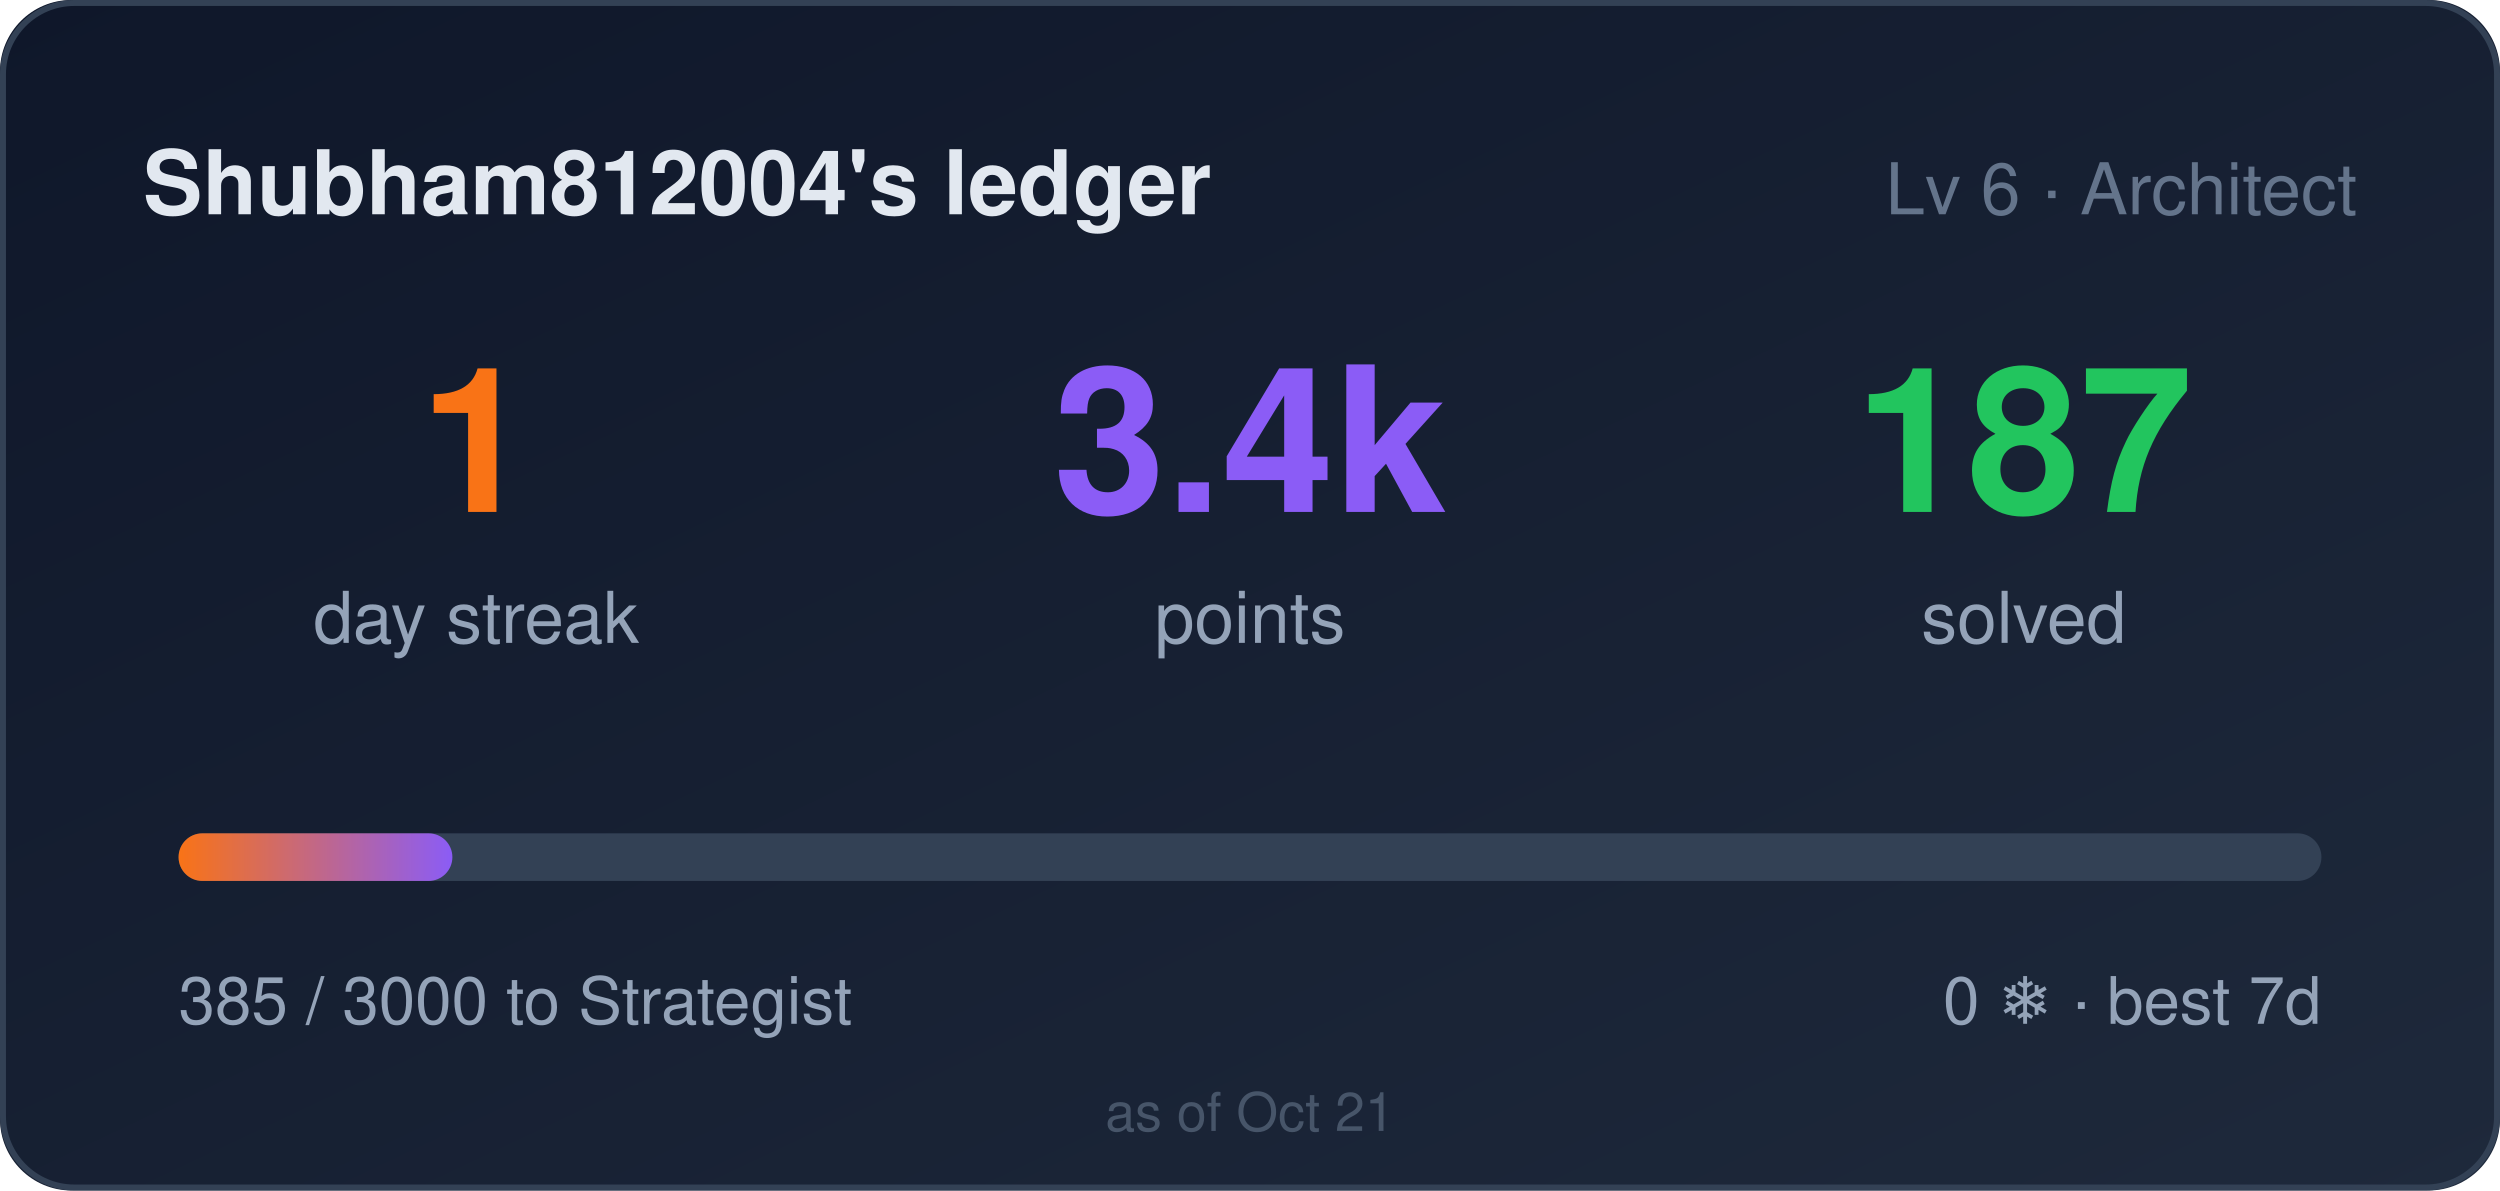
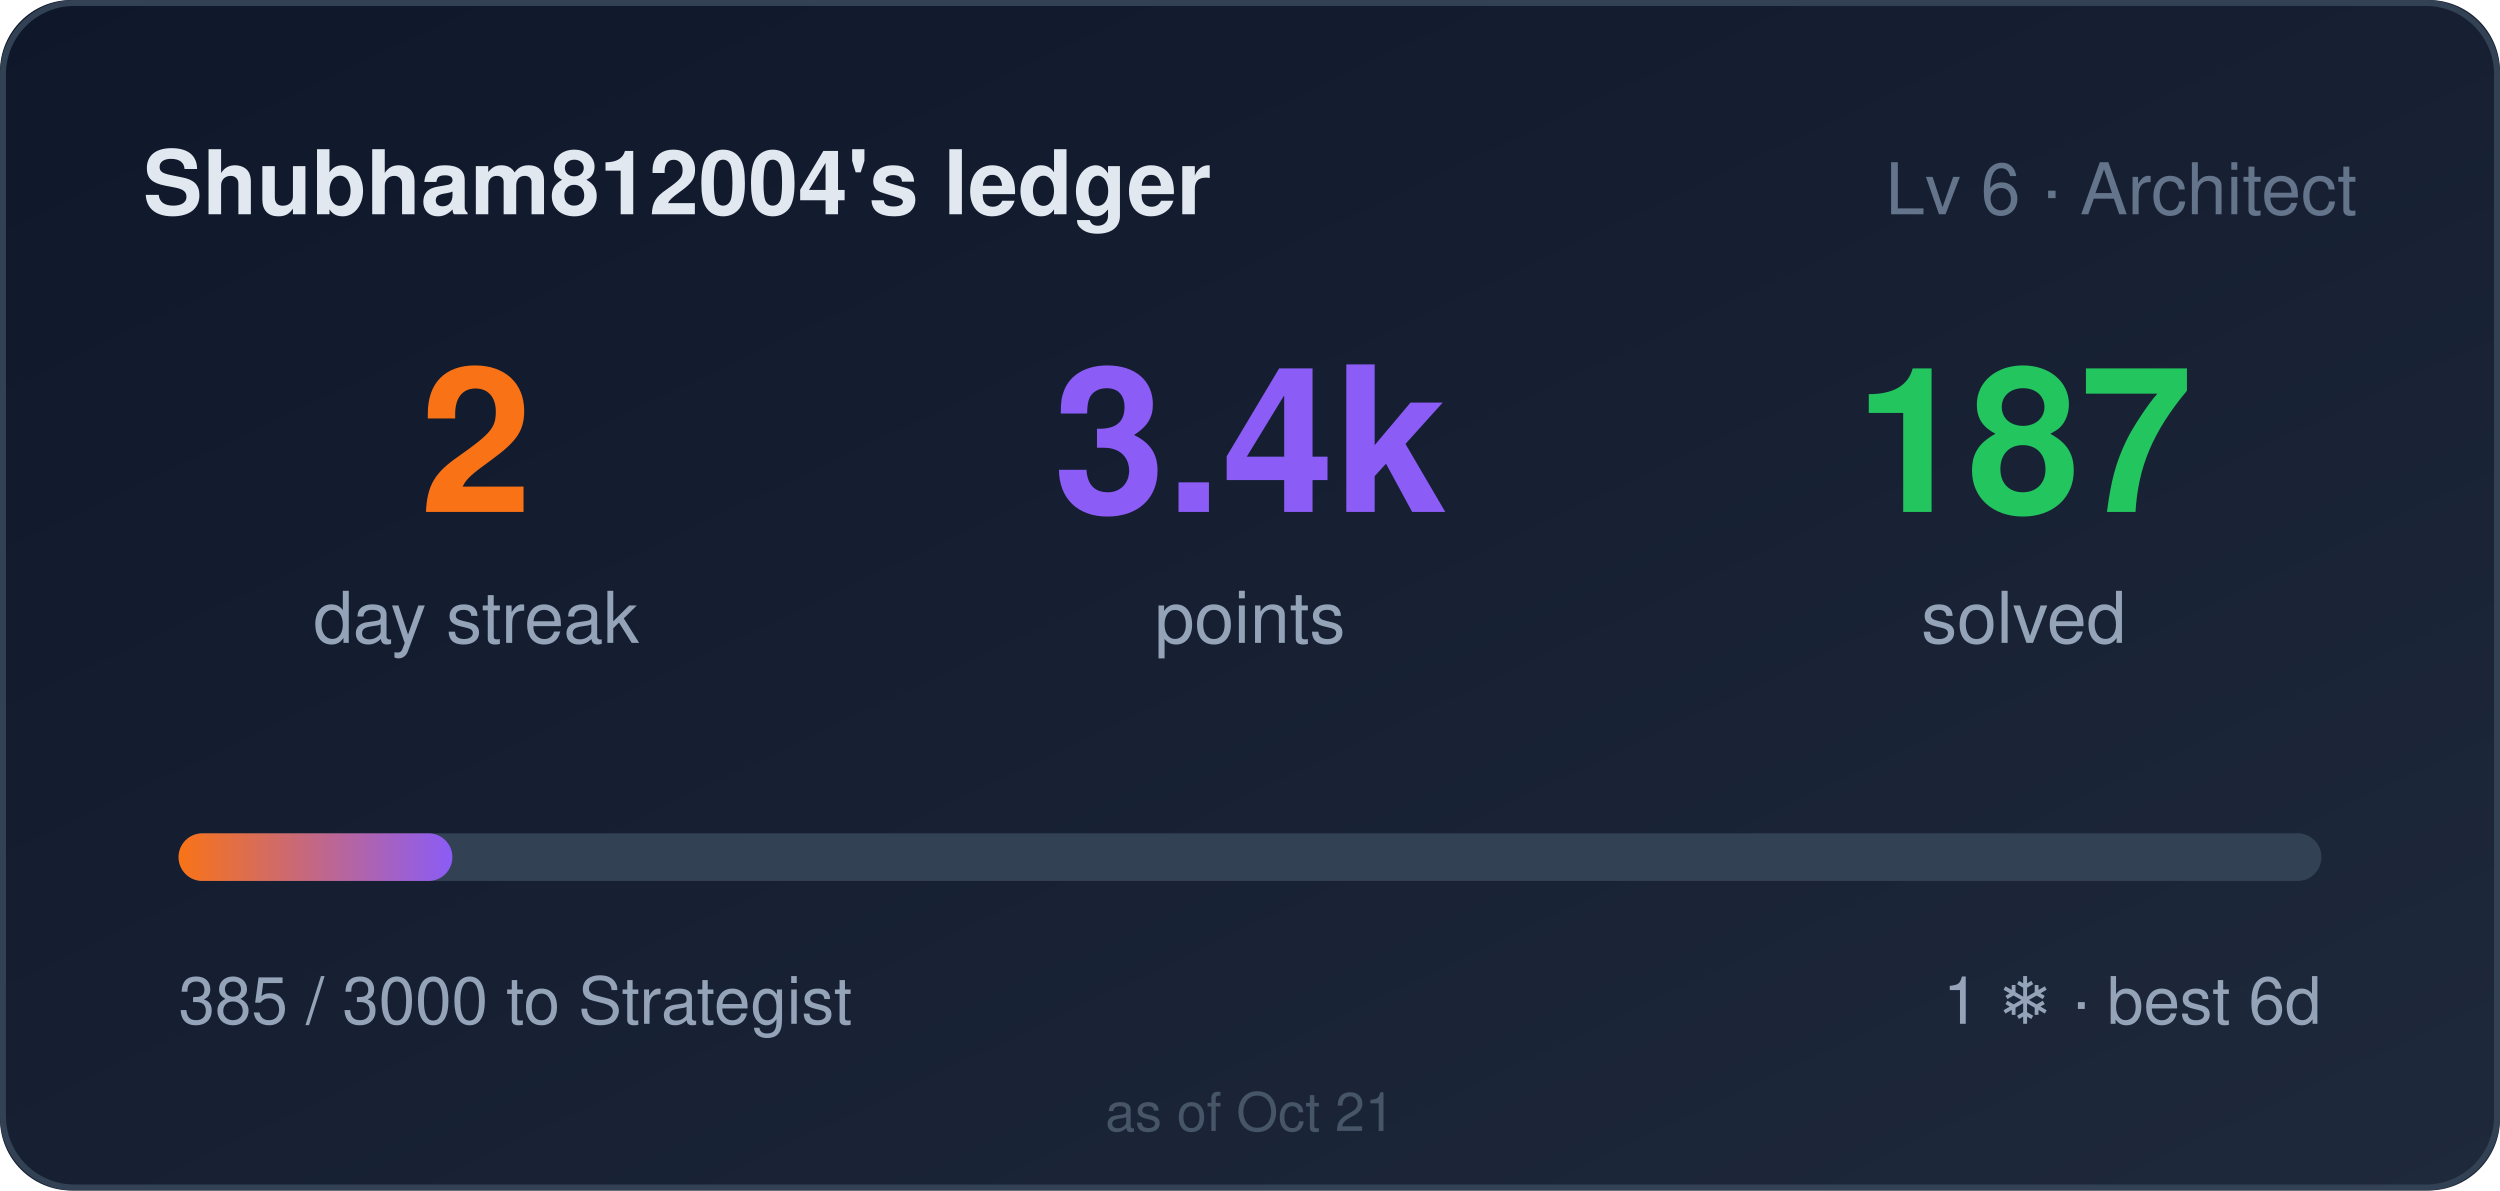
- <svg xmlns="http://www.w3.org/2000/svg" width="420" height="200" role="img" aria-label="Shubham812004's ledger: 1 day streak, 3385 points">
+ <svg xmlns="http://www.w3.org/2000/svg" width="420" height="200" role="img" aria-label="Shubham812004's ledger: 2 day streak, 3385 points">
  <style>
    .bar,.n{transform-box:fill-box}
    .bar{transform-origin:left center}
    @media (prefers-reduced-motion: no-preference){
      .bar{animation:cl-grow .9s cubic-bezier(.22,1,.36,1) both}
      .n{animation:cl-rise .5s ease-out both}
      .n2{animation-delay:.08s}
      .n3{animation-delay:.16s}
    }
    @keyframes cl-grow{from{transform:scaleX(0)}to{transform:scaleX(1)}}
    @keyframes cl-rise{from{opacity:0;transform:translateY(6px)}to{opacity:1;transform:none}}
  </style>
  <defs>
    <linearGradient id="bg" x1="0" y1="0" x2="1" y2="1">
      <stop offset="0" stop-color="#0f172a" />
      <stop offset="1" stop-color="#1e293b" />
    </linearGradient>
    <linearGradient id="bar" x1="0" y1="0" x2="1" y2="0">
      <stop offset="0" stop-color="#f97316" />
      <stop offset="1" stop-color="#8b5cf6" />
    </linearGradient>
  </defs>
  <rect width="420" height="200" rx="12" fill="url(#bg)" />
  <rect x="0.5" y="0.5" width="419" height="199" rx="12" fill="none" stroke="#334155" />
  <text x="24" y="36" fill="#e2e8f0" font-size="15" font-weight="600" font-family="Segoe UI,Helvetica,Arial,sans-serif">Shubham812004's ledger</text>
  <text x="396" y="36" fill="#64748b" font-size="12" text-anchor="end" font-family="Segoe UI,Helvetica,Arial,sans-serif">Lv 6 · Architect</text>
  <g font-family="Segoe UI,Helvetica,Arial,sans-serif">
-     <text class="n n1" x="80" y="86" fill="#f97316" font-size="34" font-weight="700" text-anchor="middle">1</text>
+     <text class="n n1" x="80" y="86" fill="#f97316" font-size="34" font-weight="700" text-anchor="middle">2</text>
    <text x="80" y="108" fill="#94a3b8" font-size="12" text-anchor="middle">day streak</text>
    <text class="n n2" x="210" y="86" fill="#8b5cf6" font-size="34" font-weight="700" text-anchor="middle">3.4k</text>
    <text x="210" y="108" fill="#94a3b8" font-size="12" text-anchor="middle">points</text>
    <text class="n n3" x="340" y="86" fill="#22c55e" font-size="34" font-weight="700" text-anchor="middle">187</text>
    <text x="340" y="108" fill="#94a3b8" font-size="12" text-anchor="middle">solved</text>
  </g>
  <rect x="30" y="140" width="360" height="8" rx="4" fill="#334155" />
  <rect class="bar" x="30" y="140" width="46" height="8" rx="4" fill="url(#bar)" />
  <text x="30" y="172" fill="#94a3b8" font-size="11" font-family="Segoe UI,Helvetica,Arial,sans-serif">385 / 3000 to Strategist</text>
-   <text x="390" y="172" fill="#94a3b8" font-size="11" text-anchor="end" font-family="Segoe UI,Helvetica,Arial,sans-serif">0 ❄ · best 7d</text>
+   <text x="390" y="172" fill="#94a3b8" font-size="11" text-anchor="end" font-family="Segoe UI,Helvetica,Arial,sans-serif">1 ❄ · best 6d</text>
  <text x="210" y="190" fill="#475569" font-size="9" text-anchor="middle" font-family="Segoe UI,Helvetica,Arial,sans-serif">as of Oct 21</text>
</svg>
